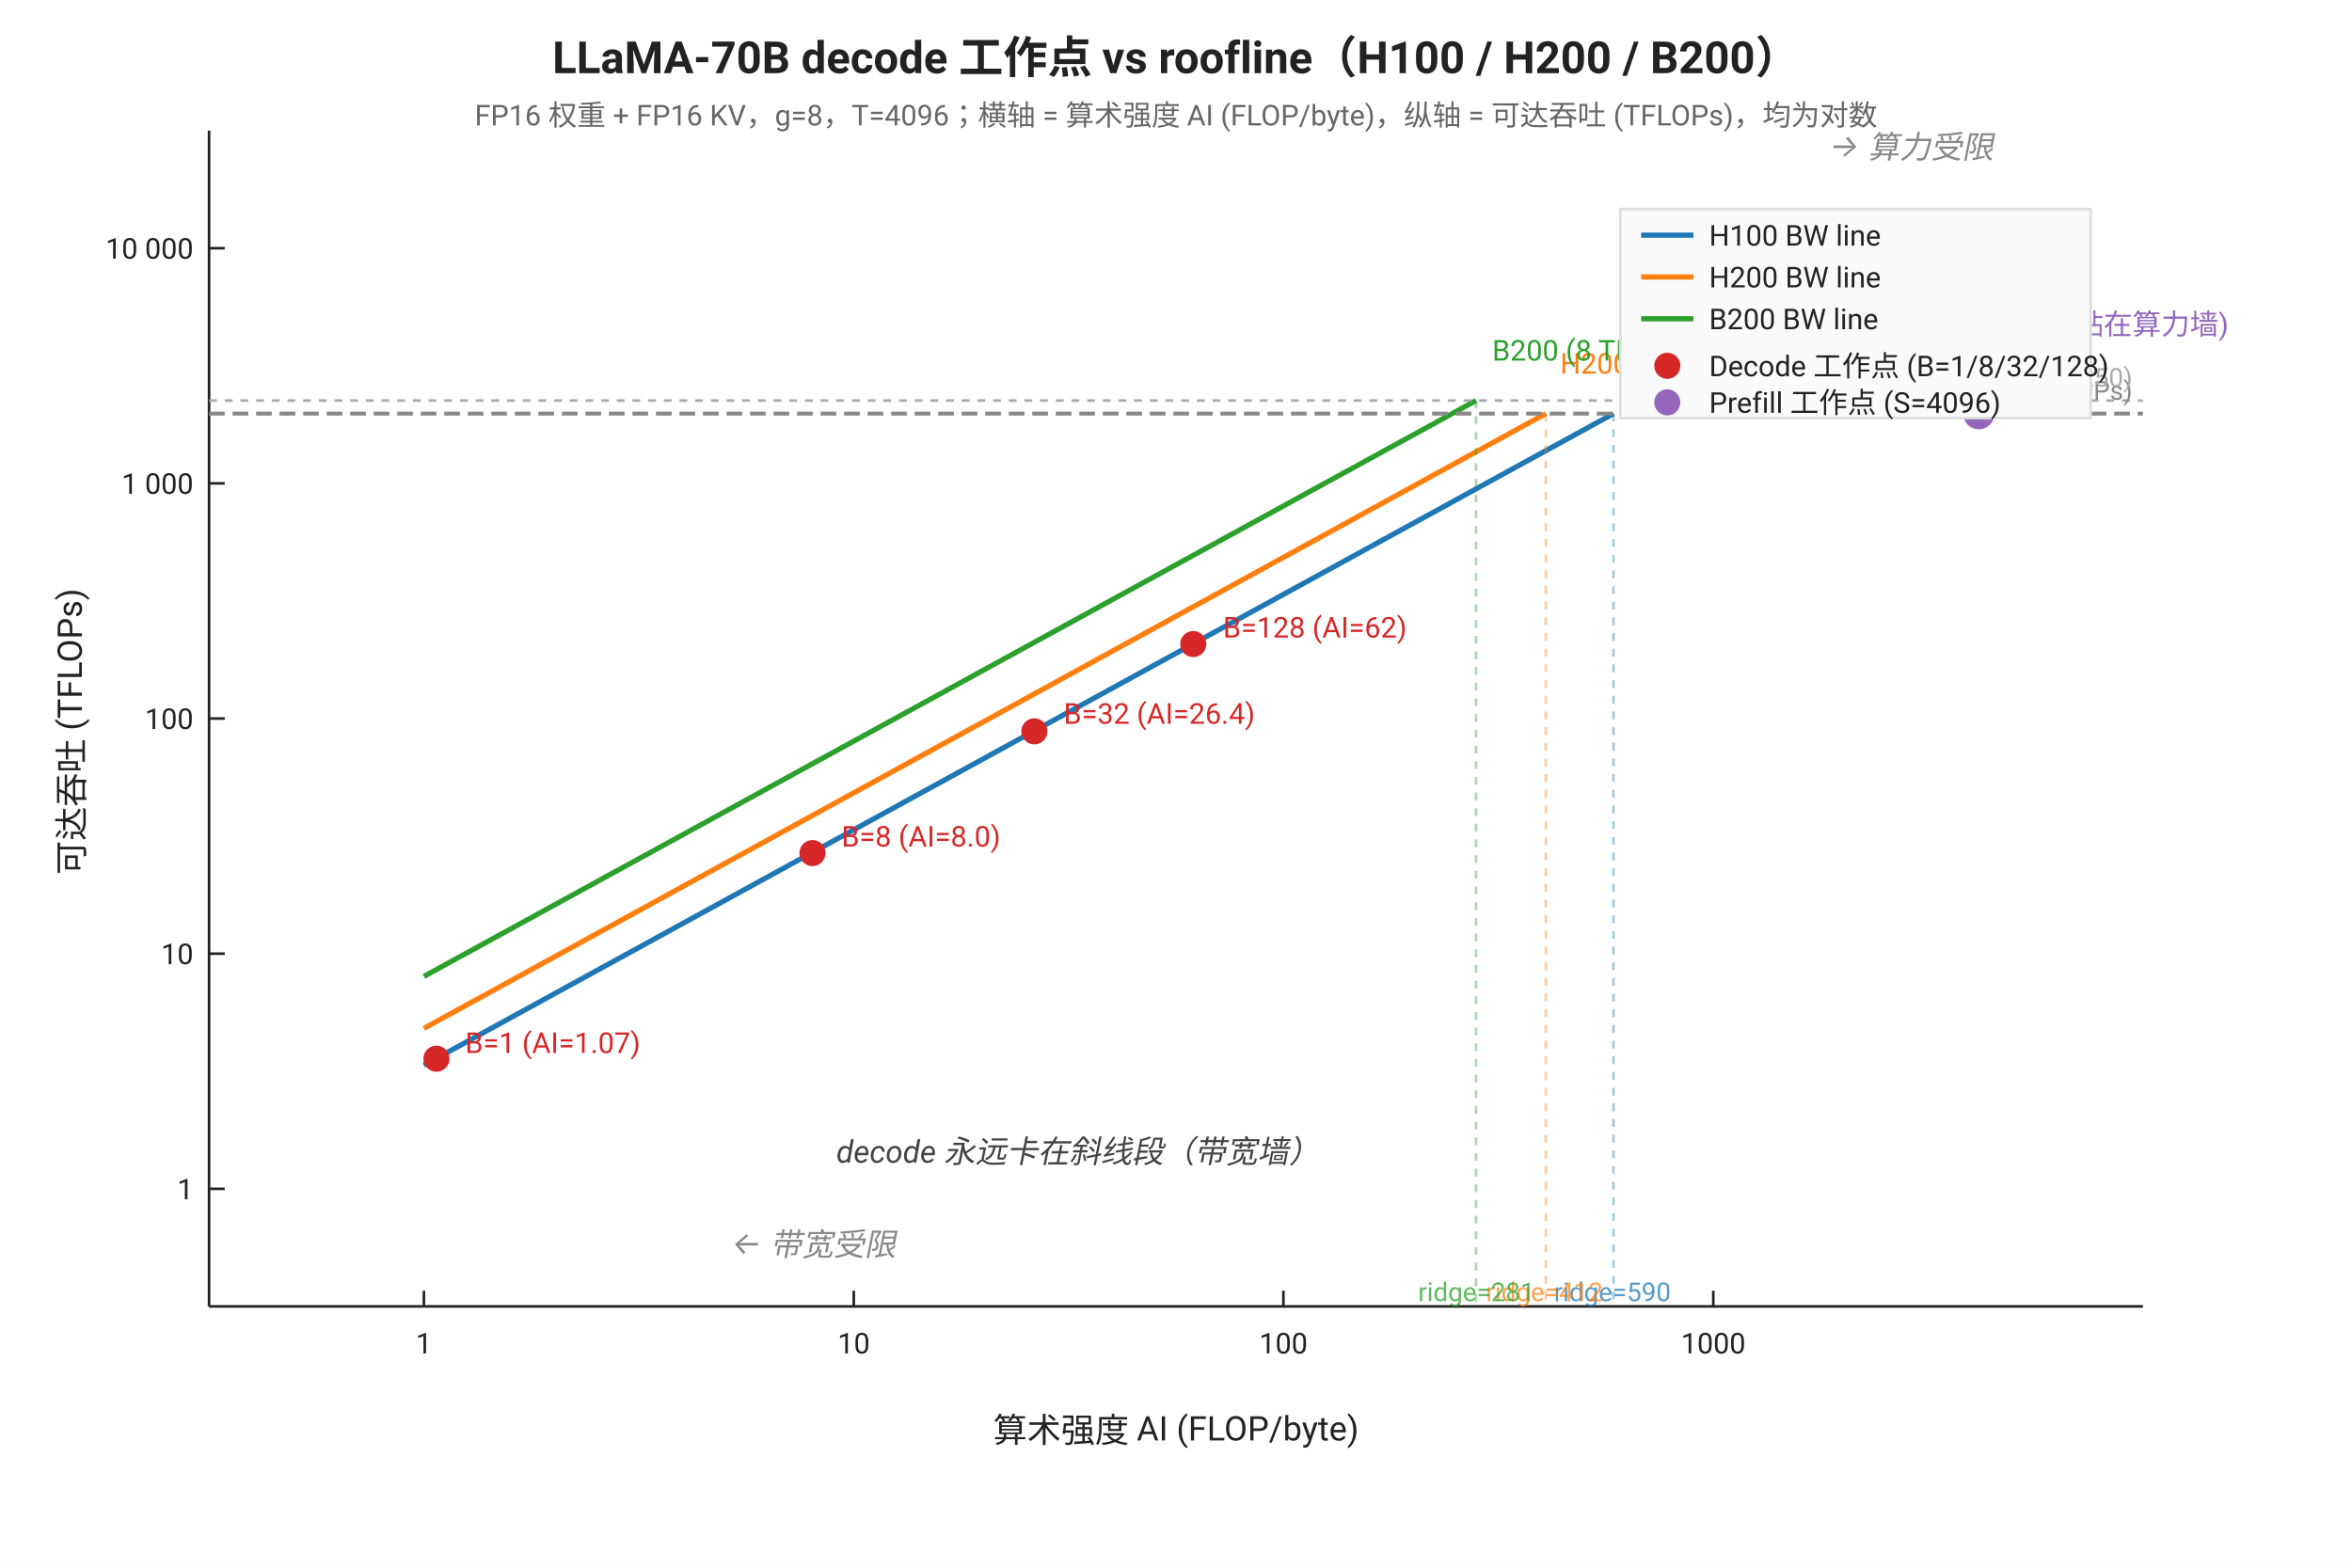
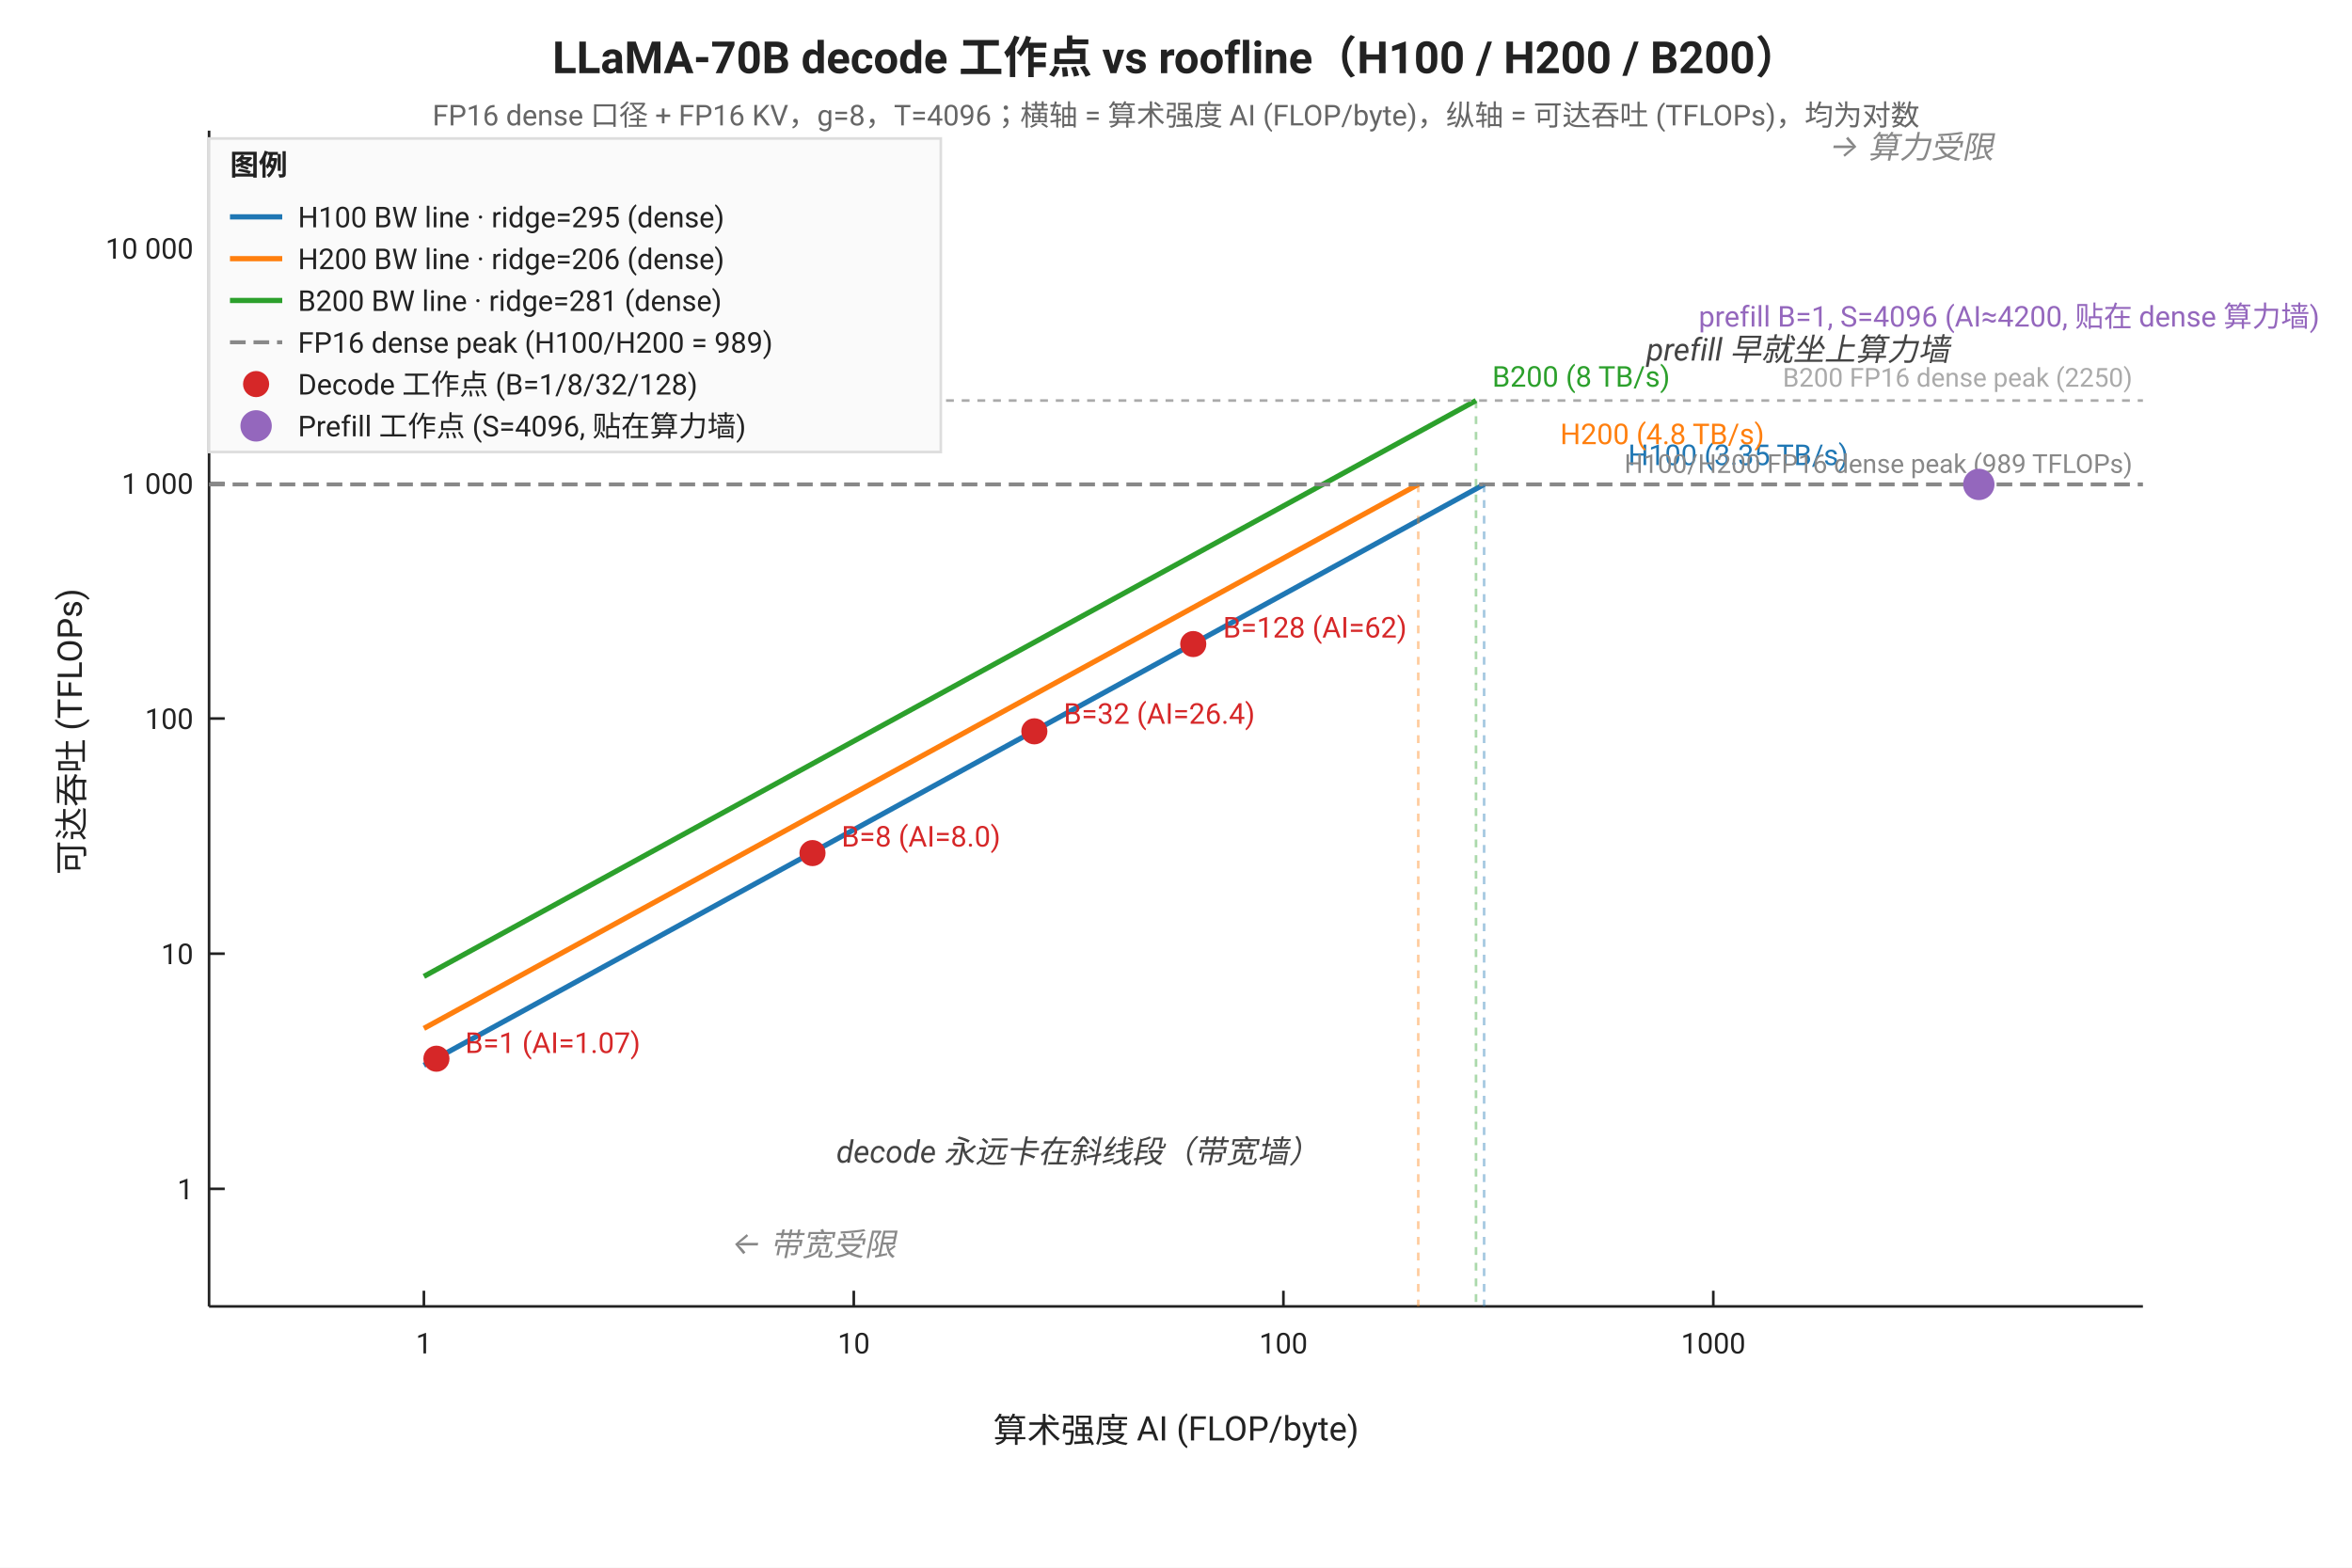
- <svg xmlns="http://www.w3.org/2000/svg" viewBox="0 0 900 600" font-family="-apple-system, BlinkMacSystemFont, 'Segoe UI', Roboto, 'PingFang SC', 'Hiragino Sans GB', 'Microsoft YaHei', sans-serif">
+ <svg xmlns="http://www.w3.org/2000/svg" viewBox="0 0 900 600" width="900" height="600" font-family="-apple-system, BlinkMacSystemFont, 'Segoe UI', Roboto, 'PingFang SC', 'Hiragino Sans GB', 'Microsoft YaHei', sans-serif">
  <rect width="900" height="600" fill="#ffffff" />
  <text x="450" y="28" text-anchor="middle" font-size="17" font-weight="bold" fill="#222">LLaMA-70B decode 工作点 vs roofline（H100 / H200 / B200）</text>
-   <text x="450" y="48" text-anchor="middle" font-size="11" fill="#666">FP16 权重 + FP16 KV，g=8，T=4096；横轴 = 算术强度 AI (FLOP/byte)，纵轴 = 可达吞吐 (TFLOPs)，均为对数</text>
+   <text x="450" y="48" text-anchor="middle" font-size="11" fill="#666">FP16 dense 口径 + FP16 KV，g=8，T=4096；横轴 = 算术强度 AI (FLOP/byte)，纵轴 = 可达吞吐 (TFLOPs)，均为对数</text>
  <line x1="80" y1="500" x2="820" y2="500" stroke="#222" stroke-width="1" />
  <line x1="80" y1="50" x2="80" y2="500" stroke="#222" stroke-width="1" />
  <line x1="162.2" y1="500" x2="162.2" y2="494" stroke="#222" />
  <text x="162.2" y="518" text-anchor="middle" font-size="11" fill="#222">1</text>
  <line x1="326.7" y1="500" x2="326.7" y2="494" stroke="#222" />
  <text x="326.7" y="518" text-anchor="middle" font-size="11" fill="#222">10</text>
  <line x1="491.1" y1="500" x2="491.1" y2="494" stroke="#222" />
  <text x="491.1" y="518" text-anchor="middle" font-size="11" fill="#222">100</text>
  <line x1="655.6" y1="500" x2="655.6" y2="494" stroke="#222" />
  <text x="655.6" y="518" text-anchor="middle" font-size="11" fill="#222">1000</text>
  <text x="450" y="552" text-anchor="middle" font-size="13" fill="#222">算术强度 AI (FLOP/byte)</text>
  <line x1="80" y1="455" x2="86" y2="455" stroke="#222" />
  <text x="74" y="459" text-anchor="end" font-size="11" fill="#222">1</text>
  <line x1="80" y1="365" x2="86" y2="365" stroke="#222" />
  <text x="74" y="369" text-anchor="end" font-size="11" fill="#222">10</text>
  <line x1="80" y1="275" x2="86" y2="275" stroke="#222" />
  <text x="74" y="279" text-anchor="end" font-size="11" fill="#222">100</text>
  <line x1="80" y1="185" x2="86" y2="185" stroke="#222" />
  <text x="74" y="189" text-anchor="end" font-size="11" fill="#222">1 000</text>
  <line x1="80" y1="95" x2="86" y2="95" stroke="#222" />
  <text x="74" y="99" text-anchor="end" font-size="11" fill="#222">10 000</text>
  <text x="32" y="280" text-anchor="middle" font-size="13" fill="#222" transform="rotate(-90 32 280)">可达吞吐 (TFLOPs)</text>
  <text x="280" y="480" font-size="12" fill="#888" font-style="italic">← 带宽受限</text>
  <text x="700" y="60" font-size="12" fill="#888" font-style="italic">→ 算力受限</text>
-   <line x1="162.2" y1="407.7" x2="617.4" y2="158.3" stroke="#1f77b4" stroke-width="2" />
-   <line x1="162.2" y1="393.6" x2="591.5" y2="158.3" stroke="#ff7f0e" stroke-width="2" />
+   <line x1="162.2" y1="407.7" x2="567.9" y2="185.4" stroke="#1f77b4" stroke-width="2" />
+   <line x1="162.2" y1="393.6" x2="542.7" y2="185.4" stroke="#ff7f0e" stroke-width="2" />
  <line x1="162.2" y1="373.7" x2="564.8" y2="153.3" stroke="#2ca02c" stroke-width="2" />
-   <line x1="80" y1="158.3" x2="820" y2="158.3" stroke="#888" stroke-width="1.5" stroke-dasharray="6,3" />
+   <line x1="80" y1="185.4" x2="820" y2="185.4" stroke="#888" stroke-width="1.5" stroke-dasharray="6,3" />
  <line x1="80" y1="153.3" x2="820" y2="153.3" stroke="#aaa" stroke-width="1" stroke-dasharray="3,3" />
-   <line x1="617.4" y1="158.3" x2="617.4" y2="500" stroke="#1f77b4" stroke-width="1" stroke-dasharray="3,3" opacity="0.4" />
-   <line x1="591.5" y1="158.3" x2="591.5" y2="500" stroke="#ff7f0e" stroke-width="1" stroke-dasharray="3,3" opacity="0.4" />
+   <line x1="567.9" y1="185.4" x2="567.9" y2="500" stroke="#1f77b4" stroke-width="1" stroke-dasharray="3,3" opacity="0.4" />
+   <line x1="542.7" y1="185.4" x2="542.7" y2="500" stroke="#ff7f0e" stroke-width="1" stroke-dasharray="3,3" opacity="0.4" />
  <line x1="564.8" y1="153.3" x2="564.8" y2="500" stroke="#2ca02c" stroke-width="1" stroke-dasharray="3,3" opacity="0.4" />
-   <text x="623" y="148" font-size="11" fill="#1f77b4">H100 (3.35 TB/s)</text>
-   <text x="597" y="143" font-size="11" fill="#ff7f0e">H200 (4.8 TB/s)</text>
-   <text x="571" y="138" font-size="11" fill="#2ca02c">B200 (8 TB/s)</text>
-   <text x="816" y="153" text-anchor="end" font-size="10" fill="#888">H100/H200 FP16 peak (1979 TFLOPs)</text>
-   <text x="816" y="148" text-anchor="end" font-size="10" fill="#aaa">B200 FP16 peak (2250)</text>
-   <text x="617" y="498" text-anchor="middle" font-size="10" fill="#1f77b4" opacity="0.75">ridge=590</text>
-   <text x="591" y="498" text-anchor="middle" font-size="10" fill="#ff7f0e" opacity="0.75">ridge=412</text>
-   <text x="565" y="498" text-anchor="middle" font-size="10" fill="#2ca02c" opacity="0.75">ridge=281</text>
+   <text x="623" y="178" font-size="11" fill="#1f77b4">H100 (3.35 TB/s)</text>
+   <text x="597" y="170" font-size="11" fill="#ff7f0e">H200 (4.8 TB/s)</text>
+   <text x="571" y="148" font-size="11" fill="#2ca02c">B200 (8 TB/s)</text>
+   <text x="816" y="181" text-anchor="end" font-size="10" fill="#888">H100/H200 FP16 dense peak (989 TFLOPs)</text>
+   <text x="816" y="148" text-anchor="end" font-size="10" fill="#aaa">B200 FP16 dense peak (2250)</text>
  <circle cx="167.0" cy="405.2" r="5" fill="#d62728" />
  <text x="178" y="403" font-size="11" fill="#d62728">B=1 (AI=1.07)</text>
  <circle cx="310.9" cy="326.5" r="5" fill="#d62728" />
  <text x="322" y="324" font-size="11" fill="#d62728">B=8 (AI=8.0)</text>
  <circle cx="395.8" cy="279.9" r="5" fill="#d62728" />
  <text x="407" y="277" font-size="11" fill="#d62728">B=32 (AI=26.4)</text>
  <circle cx="456.6" cy="246.5" r="5" fill="#d62728" />
  <text x="468" y="244" font-size="11" fill="#d62728">B=128 (AI=62)</text>
-   <circle cx="757.2" cy="158.3" r="6" fill="#9467bd" />
-   <text x="650" y="128" font-size="11" fill="#9467bd">prefill B=1, S=4096 (AI≈4200, 贴在算力墙)</text>
+   <circle cx="757.2" cy="185.4" r="6" fill="#9467bd" />
+   <text x="650" y="125" font-size="11" fill="#9467bd">prefill B=1, S=4096 (AI≈4200, 贴在 dense 算力墙)</text>
  <text x="320" y="445" font-size="12" fill="#444" font-style="italic">decode 永远卡在斜线段（带宽墙）</text>
-   <text x="630" y="148" font-size="12" fill="#444" font-style="italic">prefill 早就坐上算力墙</text>
-   <g transform="translate(620, 90)" font-size="11" fill="#222">
-     <rect x="0" y="-10" width="180" height="80" fill="#fafafa" stroke="#ddd" />
-     <line x1="8" y1="0" x2="28" y2="0" stroke="#1f77b4" stroke-width="2" />
-     <text x="34" y="4">H100 BW line</text>
-     <line x1="8" y1="16" x2="28" y2="16" stroke="#ff7f0e" stroke-width="2" />
-     <text x="34" y="20">H200 BW line</text>
-     <line x1="8" y1="32" x2="28" y2="32" stroke="#2ca02c" stroke-width="2" />
-     <text x="34" y="36">B200 BW line</text>
-     <circle cx="18" cy="50" r="5" fill="#d62728" />
-     <text x="34" y="54">Decode 工作点 (B=1/8/32/128)</text>
-     <circle cx="18" cy="64" r="5" fill="#9467bd" />
-     <text x="34" y="68">Prefill 工作点 (S=4096)</text>
+   <text x="630" y="138" font-size="12" fill="#444" font-style="italic">prefill 早就坐上算力墙</text>
+   <g transform="translate(80, 65)" font-size="11" fill="#222">
+     <rect x="0" y="-12" width="280" height="120" fill="#fafafa" stroke="#ddd" />
+     <text x="8" y="2" font-size="11" font-weight="bold">图例</text>
+     <line x1="8" y1="18" x2="28" y2="18" stroke="#1f77b4" stroke-width="2" />
+     <text x="34" y="22">H100 BW line · ridge=295 (dense)</text>
+     <line x1="8" y1="34" x2="28" y2="34" stroke="#ff7f0e" stroke-width="2" />
+     <text x="34" y="38">H200 BW line · ridge=206 (dense)</text>
+     <line x1="8" y1="50" x2="28" y2="50" stroke="#2ca02c" stroke-width="2" />
+     <text x="34" y="54">B200 BW line · ridge=281 (dense)</text>
+     <line x1="8" y1="66" x2="28" y2="66" stroke="#888" stroke-width="1.5" stroke-dasharray="6,3" />
+     <text x="34" y="70">FP16 dense peak (H100/H200 = 989)</text>
+     <circle cx="18" cy="82" r="5" fill="#d62728" />
+     <text x="34" y="86">Decode 工作点 (B=1/8/32/128)</text>
+     <circle cx="18" cy="98" r="6" fill="#9467bd" />
+     <text x="34" y="102">Prefill 工作点 (S=4096, 贴在算力墙)</text>
  </g>
</svg>
